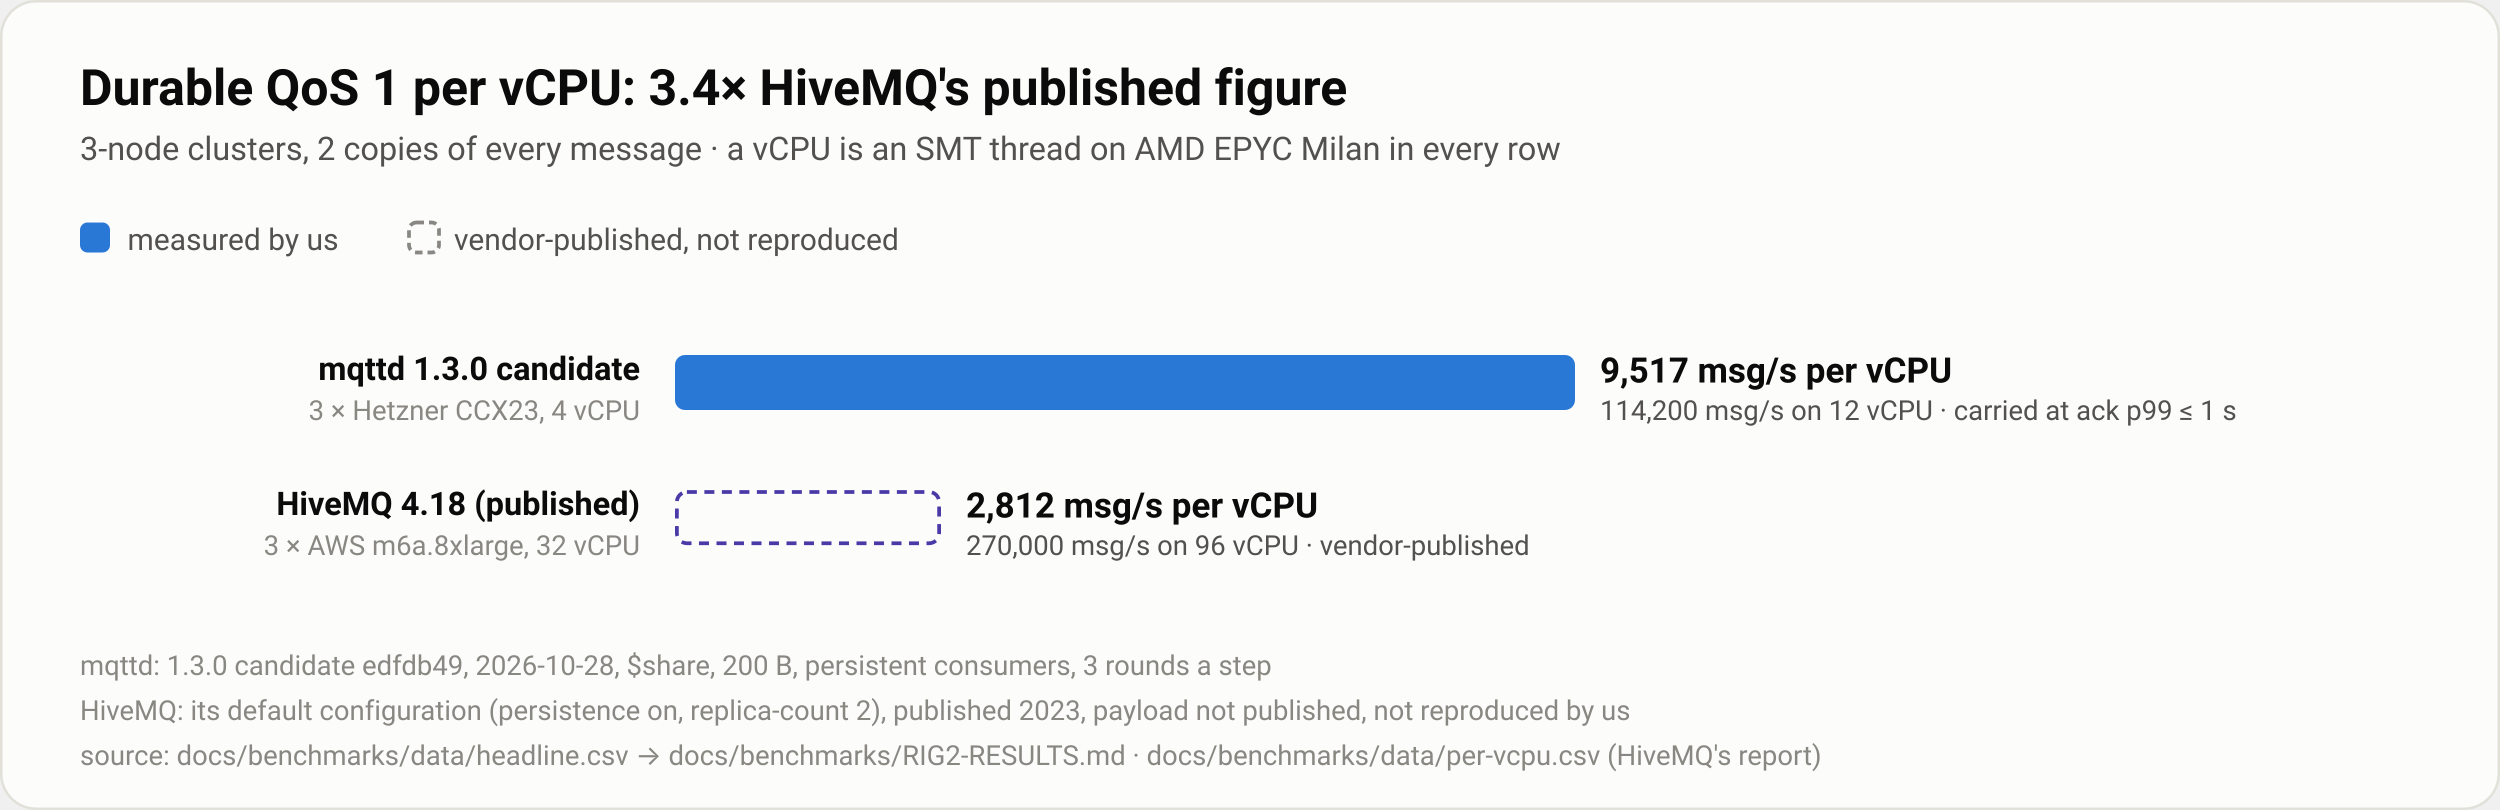
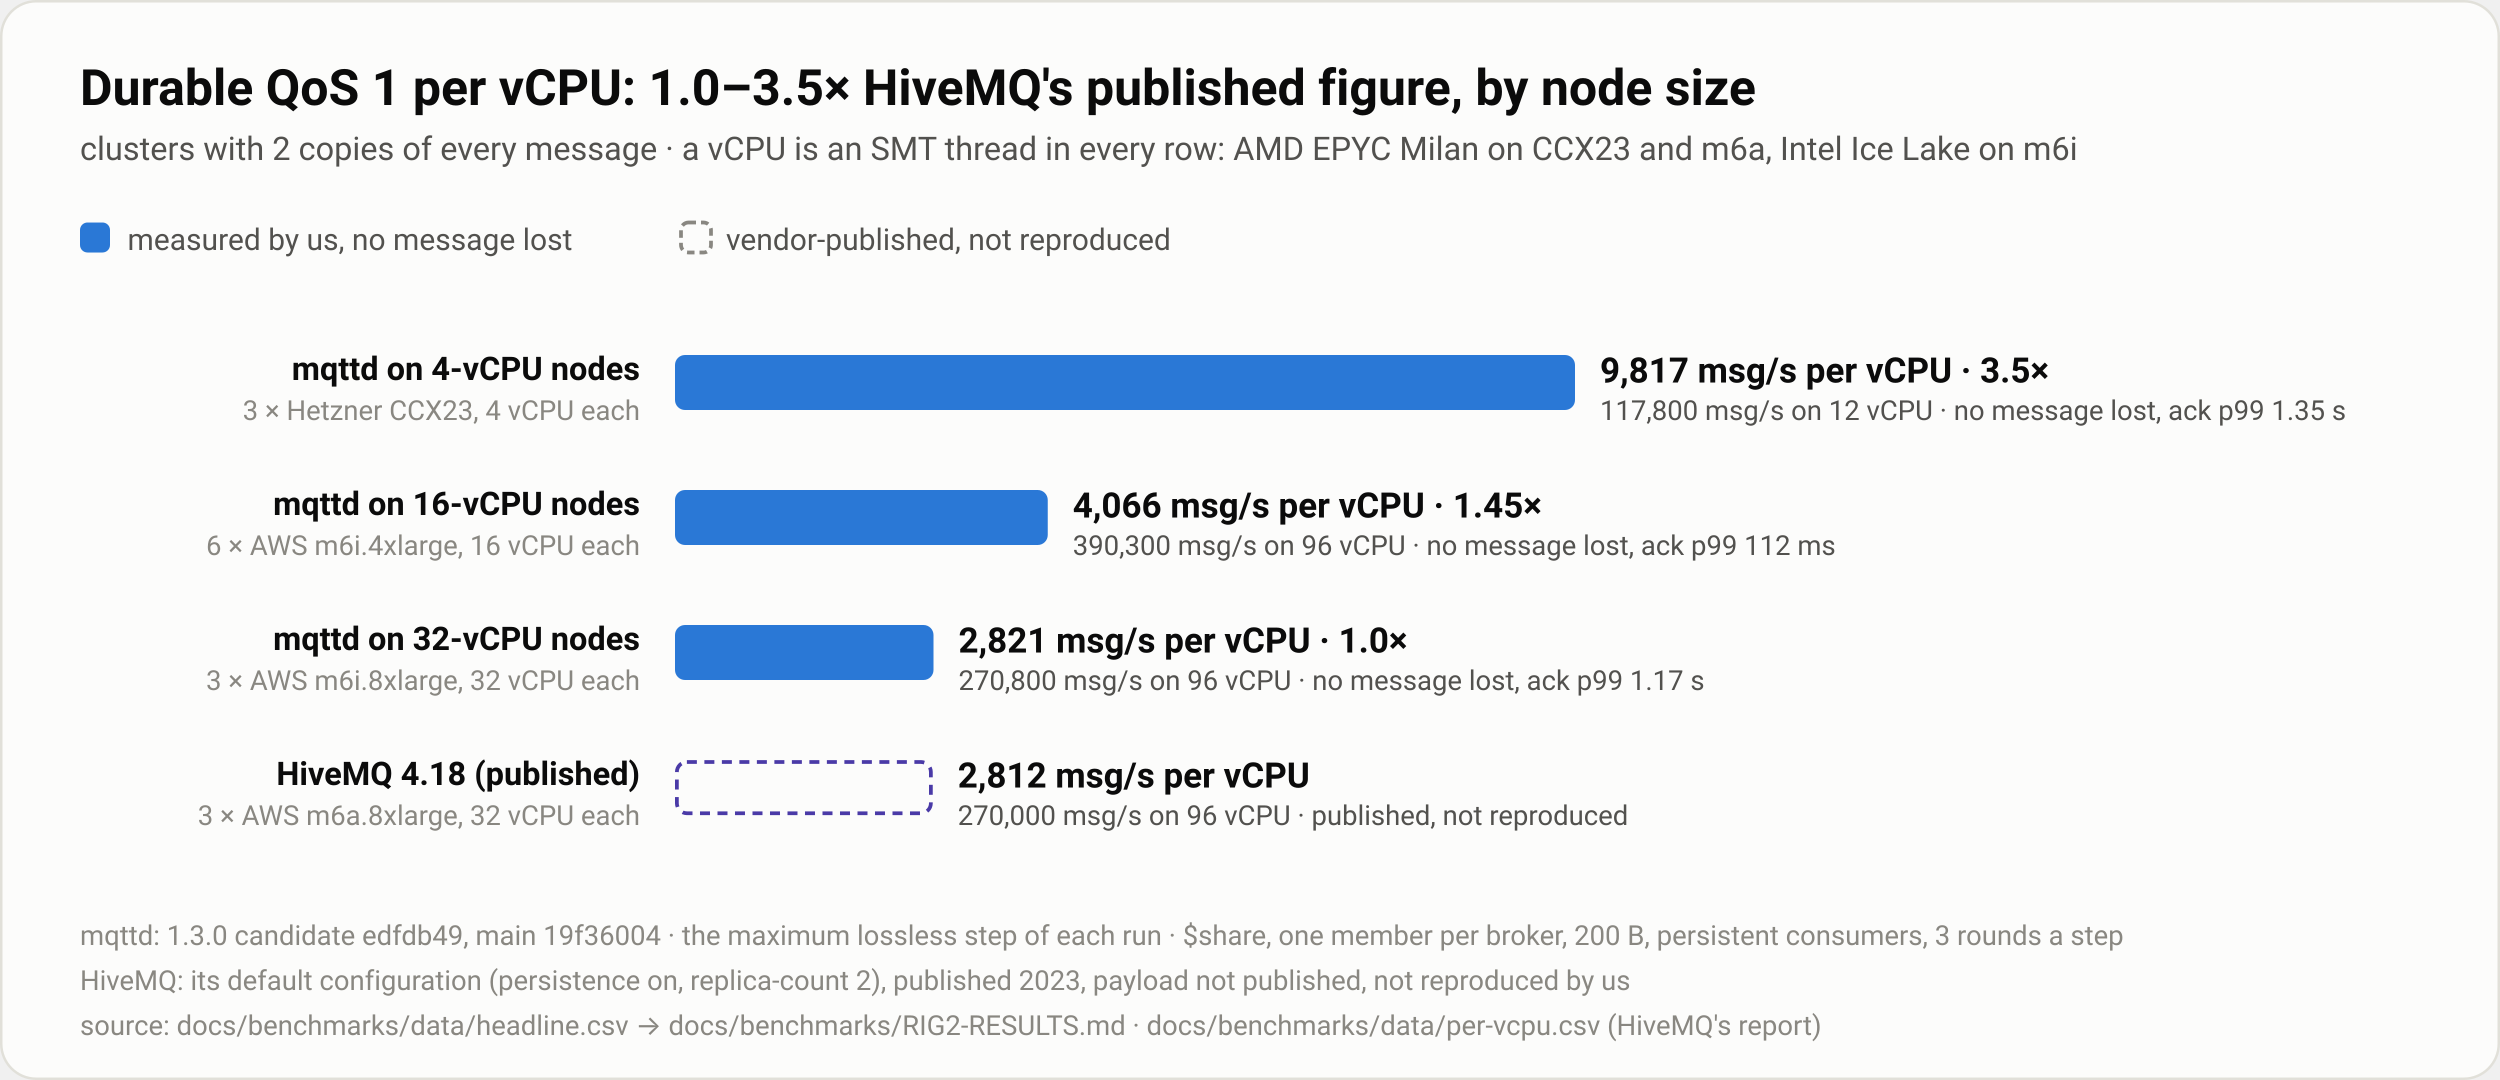
- <svg xmlns="http://www.w3.org/2000/svg" viewBox="0 0 1000 324" width="1000" height="324" role="img" aria-labelledby="t d">
+ <svg xmlns="http://www.w3.org/2000/svg" viewBox="0 0 1000 432" width="1000" height="432" role="img" aria-labelledby="t d">
  <style>text{font-family:system-ui,-apple-system,"Segoe UI",Roboto,sans-serif;font-kerning:normal}.num{font-variant-numeric:tabular-nums}.f-surface{fill:#fcfcfb}.k-surface{stroke:#fcfcfb}.f-border{fill:#e1e0d9}.k-border{stroke:#e1e0d9}.f-ink{fill:#0b0b0b}.k-ink{stroke:#0b0b0b}.f-ink2{fill:#52514e}.k-ink2{stroke:#52514e}.f-muted{fill:#898781}.k-muted{stroke:#898781}.f-grid{fill:#eceae4}.k-grid{stroke:#eceae4}.f-axis{fill:#c3c2b7}.k-axis{stroke:#c3c2b7}.f-good{fill:#0ca30c}.k-good{stroke:#0ca30c}.f-warn{fill:#fab219}.k-warn{stroke:#fab219}.f-crit{fill:#d03b3b}.k-crit{stroke:#d03b3b}.f-ghost{fill:#898781}.k-ghost{stroke:#898781}.f-s1{fill:#2a78d6}.k-s1{stroke:#2a78d6}.f-s2{fill:#eb6834}.k-s2{stroke:#eb6834}.f-s3{fill:#1baf7a}.k-s3{stroke:#1baf7a}.f-s4{fill:#4a3aa7}.k-s4{stroke:#4a3aa7}@media (prefers-color-scheme:dark){.f-surface{fill:#1a1a19}.k-surface{stroke:#1a1a19}.f-border{fill:#2c2c2a}.k-border{stroke:#2c2c2a}.f-ink{fill:#ffffff}.k-ink{stroke:#ffffff}.f-ink2{fill:#c3c2b7}.k-ink2{stroke:#c3c2b7}.f-muted{fill:#898781}.k-muted{stroke:#898781}.f-grid{fill:#262624}.k-grid{stroke:#262624}.f-axis{fill:#383835}.k-axis{stroke:#383835}.f-good{fill:#0ca30c}.k-good{stroke:#0ca30c}.f-warn{fill:#fab219}.k-warn{stroke:#fab219}.f-crit{fill:#d03b3b}.k-crit{stroke:#d03b3b}.f-ghost{fill:#6f6e69}.k-ghost{stroke:#6f6e69}.f-s1{fill:#3987e5}.k-s1{stroke:#3987e5}.f-s2{fill:#d95926}.k-s2{stroke:#d95926}.f-s3{fill:#199e70}.k-s3{stroke:#199e70}.f-s4{fill:#9085e9}.k-s4{stroke:#9085e9}}</style>
-   <rect x="0.5" y="0.5" width="999" height="323" rx="14" class="f-surface k-border" />
-   <text x="32" y="42" font-size="20" font-weight="650" class="f-ink">Durable QoS 1 per vCPU: 3.4× HiveMQ's published figure</text>
-   <text x="32" y="64" font-size="13" class="f-ink2">3-node clusters, 2 copies of every message · a vCPU is an SMT thread on AMD EPYC Milan in every row</text>
+   <rect x="0.5" y="0.5" width="999" height="431" rx="14" class="f-surface k-border" />
+   <text x="32" y="42" font-size="20" font-weight="650" class="f-ink">Durable QoS 1 per vCPU: 1.0–3.5× HiveMQ's published figure, by node size</text>
+   <text x="32" y="64" font-size="13" class="f-ink2">clusters with 2 copies of every message · a vCPU is an SMT thread in every row: AMD EPYC Milan on CCX23 and m6a, Intel Ice Lake on m6i</text>
  <rect x="32.0" y="89.0" width="12" height="12" rx="3" class="f-s1" />
-   <text x="51.0" y="100.0" font-size="12" text-anchor="start" class="f-ink2">measured by us</text>
-   <rect x="163.6" y="89.0" width="12" height="12" rx="3" fill="none" class="k-ghost" stroke-width="1.5" stroke-dasharray="3 2" />
-   <text x="181.6" y="100.0" font-size="12" text-anchor="start" class="f-ink2">vendor-published, not reproduced</text>
-   <text x="256.0" y="152.0" font-size="13" font-weight="600" text-anchor="end" class="f-ink">mqttd 1.3.0 candidate</text>
-   <text x="256.0" y="168.0" font-size="11" text-anchor="end" class="f-muted">3 × Hetzner CCX23, 4 vCPU</text>
+   <text x="51.0" y="100.0" font-size="12" text-anchor="start" class="f-ink2">measured by us, no message lost</text>
+   <rect x="272.4" y="89.0" width="12" height="12" rx="3" fill="none" class="k-ghost" stroke-width="1.5" stroke-dasharray="3 2" />
+   <text x="290.4" y="100.0" font-size="12" text-anchor="start" class="f-ink2">vendor-published, not reproduced</text>
+   <text x="256.0" y="152.0" font-size="13" font-weight="600" text-anchor="end" class="f-ink">mqttd on 4-vCPU nodes</text>
+   <text x="256.0" y="168.0" font-size="11" text-anchor="end" class="f-muted">3 × Hetzner CCX23, 4 vCPU each</text>
  <rect x="270" y="142.0" width="360.0" height="22" rx="4" class="f-s1" />
-   <text x="640.0" y="153.0" font-size="14" font-weight="650" text-anchor="start" class="f-ink num">9,517 msg/s per vCPU</text>
-   <text x="640.0" y="168.0" font-size="11" text-anchor="start" class="f-ink2 num">114,200 msg/s on 12 vCPU · carried at ack p99 ≤ 1 s</text>
-   <text x="256.0" y="206.0" font-size="13" font-weight="600" text-anchor="end" class="f-ink">HiveMQ 4.18 (published)</text>
-   <text x="256.0" y="222.0" font-size="11" text-anchor="end" class="f-muted">3 × AWS m6a.8xlarge, 32 vCPU</text>
-   <rect x="270.75" y="196.8" width="104.9" height="20.5" rx="4" fill="none" class="k-s4" stroke-width="1.5" stroke-dasharray="4 3" />
-   <text x="386.4" y="207.0" font-size="14" font-weight="650" text-anchor="start" class="f-ink num">2,812 msg/s per vCPU</text>
-   <text x="386.4" y="222.0" font-size="11" text-anchor="start" class="f-ink2 num">270,000 msg/s on 96 vCPU · vendor-published</text>
-   <text x="32.0" y="270.0" font-size="11" text-anchor="start" class="f-muted">mqttd: 1.3.0 candidate edfdb49, 2026-10-28, $share, 200 B, persistent consumers, 3 rounds a step</text>
-   <text x="32.0" y="288.0" font-size="11" text-anchor="start" class="f-muted">HiveMQ: its default configuration (persistence on, replica-count 2), published 2023, payload not published, not reproduced by us</text>
-   <text x="32.0" y="306.0" font-size="11" text-anchor="start" class="f-muted">source: docs/benchmarks/data/headline.csv → docs/benchmarks/RIG2-RESULTS.md · docs/benchmarks/data/per-vcpu.csv (HiveMQ's report)</text>
+   <text x="640.0" y="153.0" font-size="14" font-weight="650" text-anchor="start" class="f-ink num">9,817 msg/s per vCPU · 3.5×</text>
+   <text x="640.0" y="168.0" font-size="11" text-anchor="start" class="f-ink2 num">117,800 msg/s on 12 vCPU · no message lost, ack p99 1.35 s</text>
+   <text x="256.0" y="206.0" font-size="13" font-weight="600" text-anchor="end" class="f-ink">mqttd on 16-vCPU nodes</text>
+   <text x="256.0" y="222.0" font-size="11" text-anchor="end" class="f-muted">6 × AWS m6i.4xlarge, 16 vCPU each</text>
+   <rect x="270" y="196.0" width="149.1" height="22" rx="4" class="f-s1" />
+   <text x="429.1" y="207.0" font-size="14" font-weight="650" text-anchor="start" class="f-ink num">4,066 msg/s per vCPU · 1.45×</text>
+   <text x="429.1" y="222.0" font-size="11" text-anchor="start" class="f-ink2 num">390,300 msg/s on 96 vCPU · no message lost, ack p99 112 ms</text>
+   <text x="256.0" y="260.0" font-size="13" font-weight="600" text-anchor="end" class="f-ink">mqttd on 32-vCPU nodes</text>
+   <text x="256.0" y="276.0" font-size="11" text-anchor="end" class="f-muted">3 × AWS m6i.8xlarge, 32 vCPU each</text>
+   <rect x="270" y="250.0" width="103.4" height="22" rx="4" class="f-s1" />
+   <text x="383.4" y="261.0" font-size="14" font-weight="650" text-anchor="start" class="f-ink num">2,821 msg/s per vCPU · 1.0×</text>
+   <text x="383.4" y="276.0" font-size="11" text-anchor="start" class="f-ink2 num">270,800 msg/s on 96 vCPU · no message lost, ack p99 1.17 s</text>
+   <text x="256.0" y="314.0" font-size="13" font-weight="600" text-anchor="end" class="f-ink">HiveMQ 4.18 (published)</text>
+   <text x="256.0" y="330.0" font-size="11" text-anchor="end" class="f-muted">3 × AWS m6a.8xlarge, 32 vCPU each</text>
+   <rect x="270.75" y="304.8" width="101.6" height="20.5" rx="4" fill="none" class="k-s4" stroke-width="1.5" stroke-dasharray="4 3" />
+   <text x="383.1" y="315.0" font-size="14" font-weight="650" text-anchor="start" class="f-ink num">2,812 msg/s per vCPU</text>
+   <text x="383.1" y="330.0" font-size="11" text-anchor="start" class="f-ink2 num">270,000 msg/s on 96 vCPU · published, not reproduced</text>
+   <text x="32.0" y="378.0" font-size="11" text-anchor="start" class="f-muted">mqttd: 1.3.0 candidate edfdb49, main 19f36004 · the maximum lossless step of each run · $share, one member per broker, 200 B, persistent consumers, 3 rounds a step</text>
+   <text x="32.0" y="396.0" font-size="11" text-anchor="start" class="f-muted">HiveMQ: its default configuration (persistence on, replica-count 2), published 2023, payload not published, not reproduced by us</text>
+   <text x="32.0" y="414.0" font-size="11" text-anchor="start" class="f-muted">source: docs/benchmarks/data/headline.csv → docs/benchmarks/RIG2-RESULTS.md · docs/benchmarks/data/per-vcpu.csv (HiveMQ's report)</text>
</svg>
